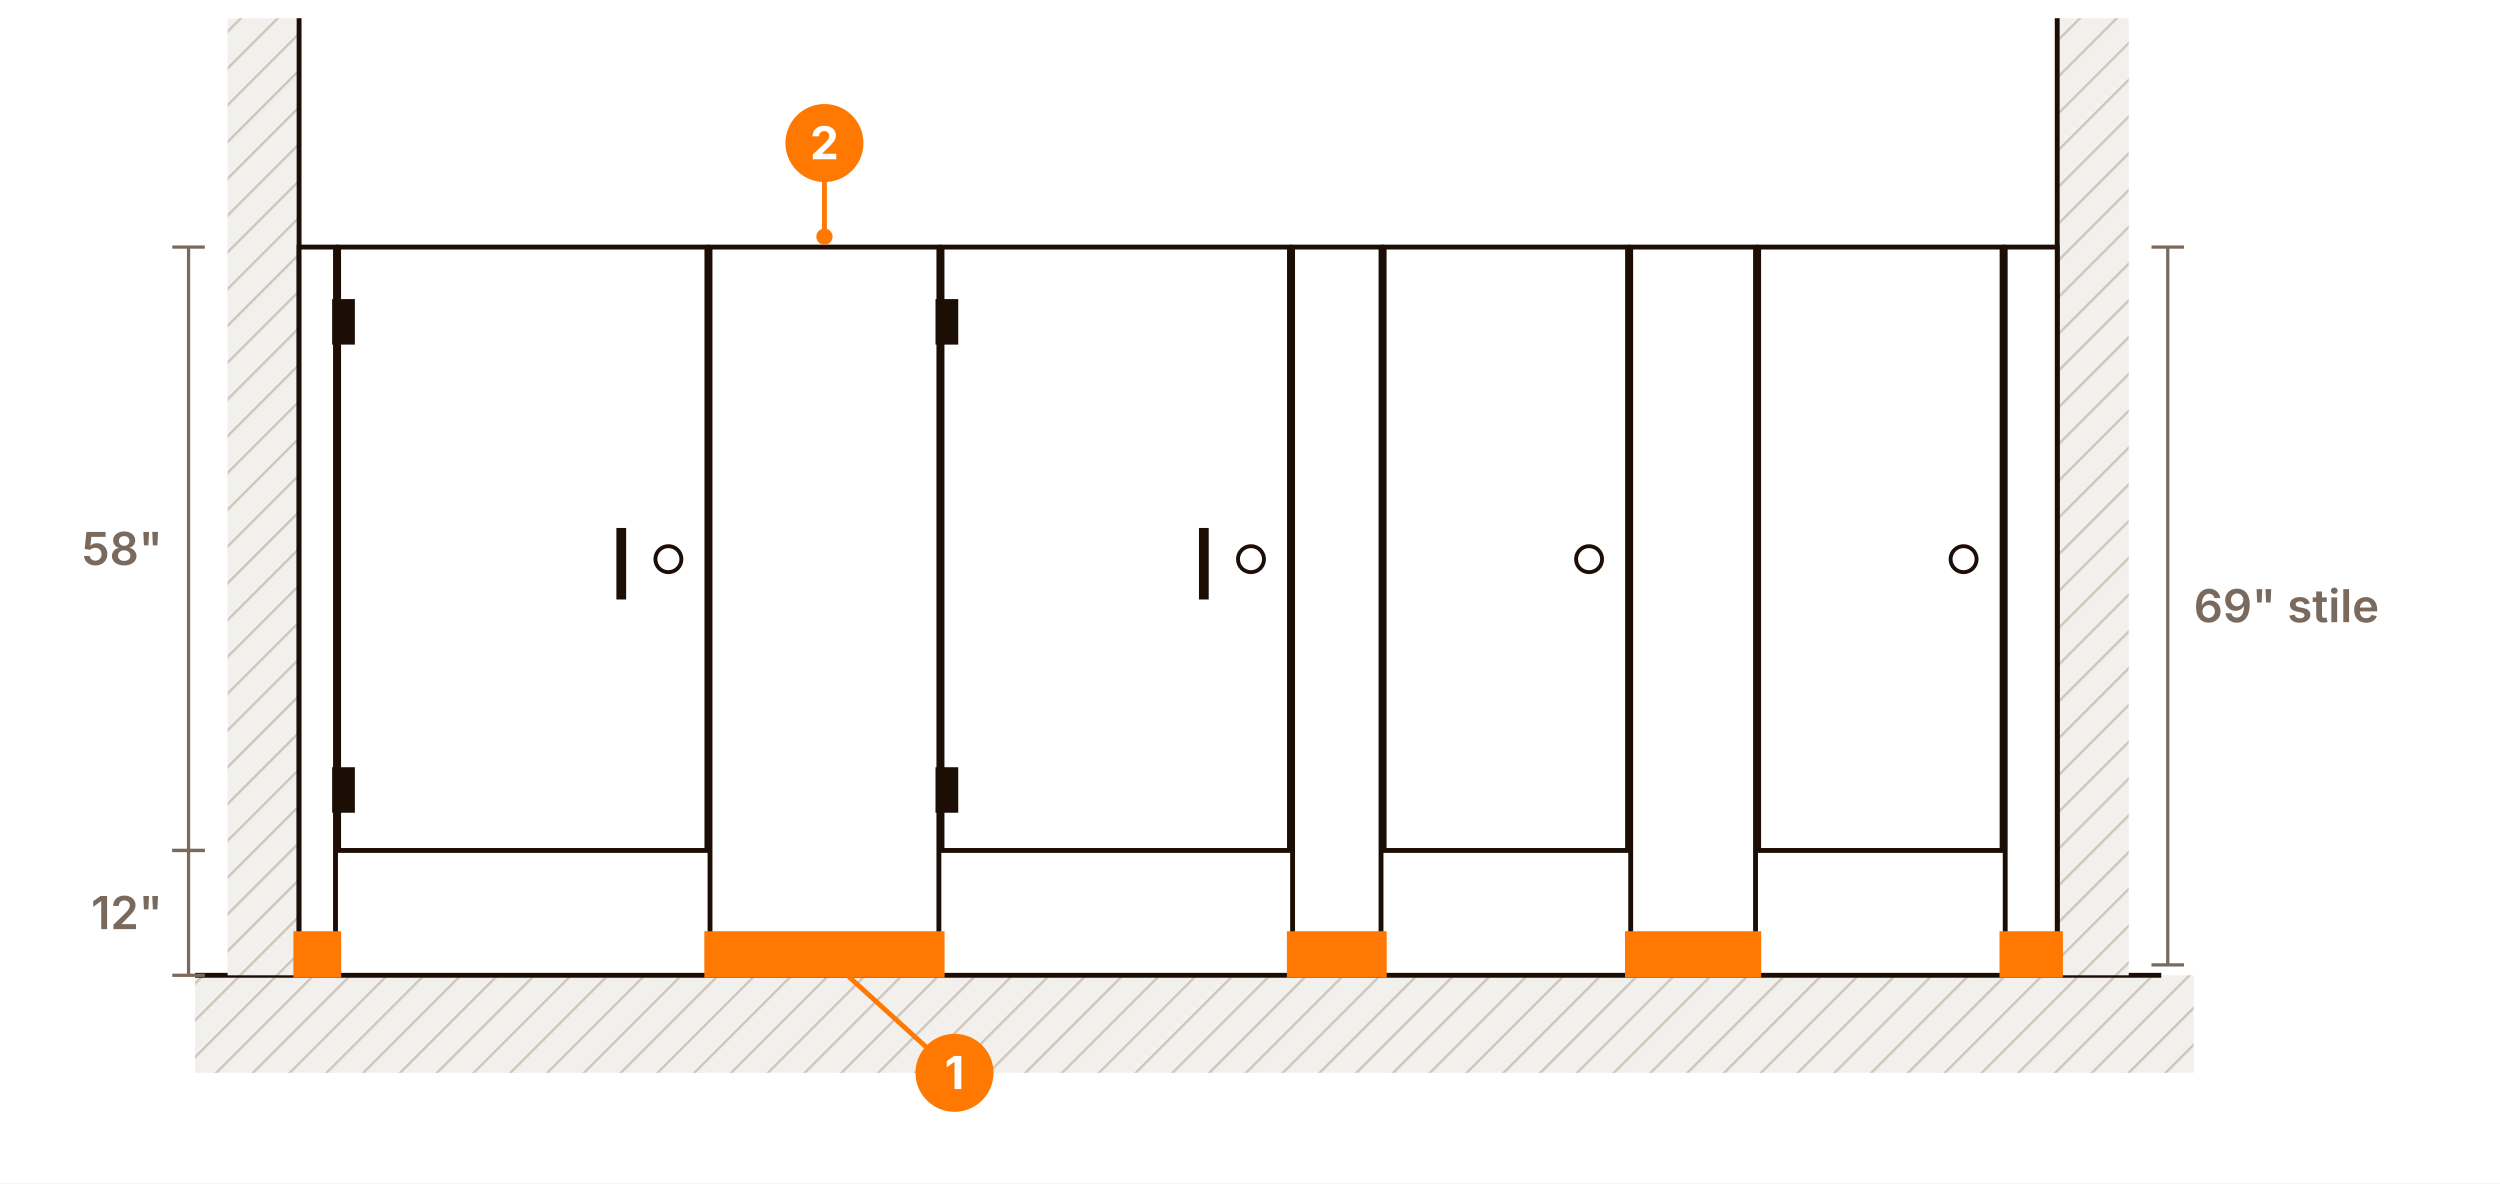
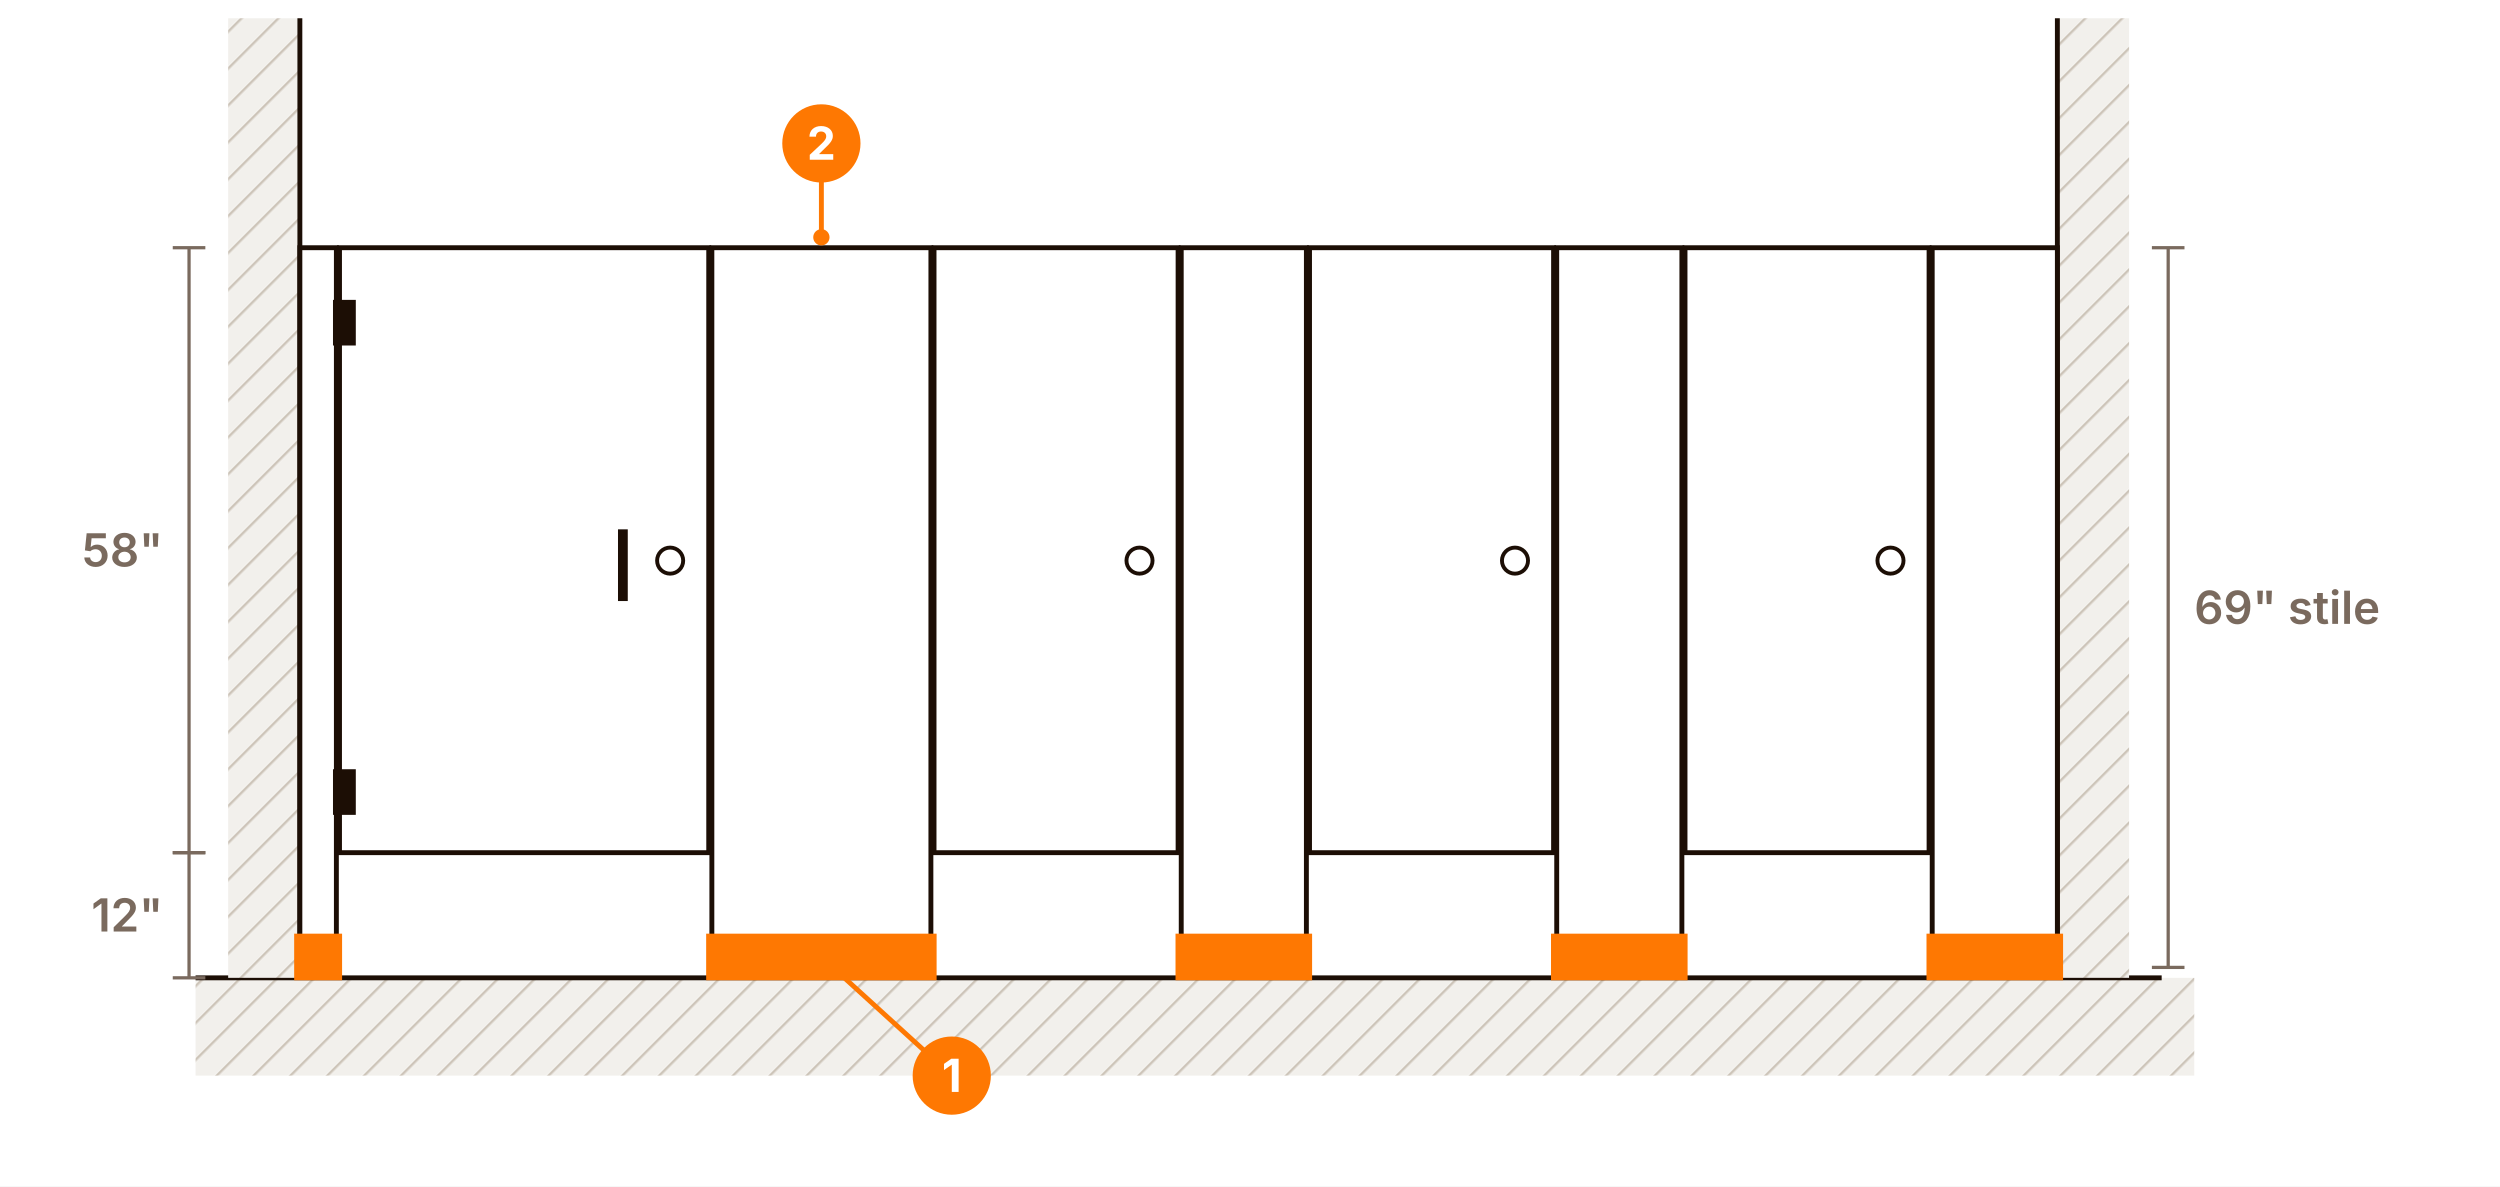
- <svg xmlns="http://www.w3.org/2000/svg" viewBox="0 0 769 364" width="769" height="364" role="img" aria-labelledby="t-mounting-floor-mounted-front d-mounting-floor-mounted-front" font-family="Inter, ui-sans-serif, system-ui, sans-serif">
+ <svg xmlns="http://www.w3.org/2000/svg" viewBox="0 0 767 364" width="767" height="364" role="img" aria-labelledby="t-mounting-floor-mounted-front d-mounting-floor-mounted-front" font-family="Inter, ui-sans-serif, system-ui, sans-serif">
  <defs>
    <pattern id="hatch-mounting-floor-mounted-front" width="8" height="8" patternUnits="userSpaceOnUse" patternTransform="rotate(45)">
      <rect width="8" height="8" fill="#f2f0ec" />
      <line x1="0" y1="0" x2="0" y2="8" stroke="#cfc7bc" stroke-width="1.5" />
    </pattern>
    <marker id="tick-mounting-floor-mounted-front" viewBox="0 0 10 10" refX="5" refY="5" markerWidth="8" markerHeight="8" orient="auto">
      <path d="M2 8 L8 2" stroke="#7a6a5e" stroke-width="1.5" />
    </marker>
  </defs>
-   <rect width="769" height="364" fill="#ffffff" />
-   <rect x="60" y="300" width="614.8" height="30" fill="url(#hatch-mounting-floor-mounted-front)" stroke="none" stroke-width="1.5" />
-   <line x1="60" y1="300" x2="664.8" y2="300" stroke="#1c0e05" stroke-width="1.5" />
+   <rect width="767" height="364" fill="#ffffff" />
+   <rect x="60" y="300" width="613.2" height="30" fill="url(#hatch-mounting-floor-mounted-front)" stroke="none" stroke-width="1.5" />
+   <line x1="60" y1="300" x2="663.2" y2="300" stroke="#1c0e05" stroke-width="1.5" />
  <rect x="70" y="5.6" width="22" height="294.4" fill="url(#hatch-mounting-floor-mounted-front)" stroke="none" stroke-width="1.5" />
  <line x1="92" y1="5.6" x2="92" y2="300" stroke="#1c0e05" stroke-width="1.5" />
-   <rect x="632.8" y="5.6" width="22" height="294.4" fill="url(#hatch-mounting-floor-mounted-front)" stroke="none" stroke-width="1.5" />
-   <line x1="632.8" y1="5.6" x2="632.8" y2="300" stroke="#1c0e05" stroke-width="1.5" />
+   <rect x="631.2" y="5.6" width="22" height="294.4" fill="url(#hatch-mounting-floor-mounted-front)" stroke="none" stroke-width="1.5" />
+   <line x1="631.2" y1="5.6" x2="631.2" y2="300" stroke="#1c0e05" stroke-width="1.5" />
  <rect x="92" y="76" width="11.2" height="220.8" fill="#ffffff" stroke="#1c0e05" stroke-width="1.5" />
  <rect x="104.16" y="76" width="113.28" height="185.6" fill="#ffffff" stroke="#1c0e05" stroke-width="1.5" />
  <rect x="102.16" y="92" width="7" height="14" fill="#1c0e05" stroke="none" stroke-width="1.5" />
  <rect x="102.16" y="236" width="7" height="14" fill="#1c0e05" stroke="none" stroke-width="1.5" />
  <rect x="189.6" y="162.4" width="3" height="22" fill="#1c0e05" stroke="none" stroke-width="1.5" />
  <circle cx="205.6" cy="172" r="4" fill="#fff" stroke="#1c0e05" stroke-width="1.2" />
-   <rect x="218.4" y="76" width="70.4" height="220.8" fill="#ffffff" stroke="#1c0e05" stroke-width="1.5" />
-   <rect x="289.76" y="76" width="106.88" height="185.6" fill="#ffffff" stroke="#1c0e05" stroke-width="1.5" />
-   <rect x="287.76" y="92" width="7" height="14" fill="#1c0e05" stroke="none" stroke-width="1.5" />
-   <rect x="287.76" y="236" width="7" height="14" fill="#1c0e05" stroke="none" stroke-width="1.5" />
-   <rect x="368.8" y="162.4" width="3" height="22" fill="#1c0e05" stroke="none" stroke-width="1.5" />
-   <circle cx="384.8" cy="172" r="4" fill="#fff" stroke="#1c0e05" stroke-width="1.2" />
-   <rect x="397.6" y="76" width="27.2" height="220.8" fill="#ffffff" stroke="#1c0e05" stroke-width="1.5" />
-   <rect x="425.76" y="76" width="74.88" height="185.6" fill="#ffffff" stroke="#1c0e05" stroke-width="1.5" />
-   <circle cx="488.8" cy="172" r="4" fill="#fff" stroke="#1c0e05" stroke-width="1.2" />
-   <rect x="501.6" y="76" width="38.4" height="220.8" fill="#ffffff" stroke="#1c0e05" stroke-width="1.5" />
-   <rect x="540.96" y="76" width="74.88" height="185.6" fill="#ffffff" stroke="#1c0e05" stroke-width="1.5" />
-   <circle cx="604" cy="172" r="4" fill="#fff" stroke="#1c0e05" stroke-width="1.2" />
-   <rect x="616.8" y="76" width="16" height="220.8" fill="#ffffff" stroke="#1c0e05" stroke-width="1.5" />
+   <rect x="218.4" y="76" width="67.2" height="220.8" fill="#ffffff" stroke="#1c0e05" stroke-width="1.5" />
+   <rect x="286.56" y="76" width="74.88" height="185.6" fill="#ffffff" stroke="#1c0e05" stroke-width="1.5" />
+   <circle cx="349.6" cy="172" r="4" fill="#fff" stroke="#1c0e05" stroke-width="1.2" />
+   <rect x="362.4" y="76" width="38.4" height="220.8" fill="#ffffff" stroke="#1c0e05" stroke-width="1.5" />
+   <rect x="401.76" y="76" width="74.88" height="185.6" fill="#ffffff" stroke="#1c0e05" stroke-width="1.5" />
+   <circle cx="464.8" cy="172" r="4" fill="#fff" stroke="#1c0e05" stroke-width="1.2" />
+   <rect x="477.6" y="76" width="38.4" height="220.8" fill="#ffffff" stroke="#1c0e05" stroke-width="1.5" />
+   <rect x="516.96" y="76" width="74.88" height="185.6" fill="#ffffff" stroke="#1c0e05" stroke-width="1.5" />
+   <circle cx="580" cy="172" r="4" fill="#fff" stroke="#1c0e05" stroke-width="1.2" />
+   <rect x="592.8" y="76" width="38.4" height="220.8" fill="#ffffff" stroke="#1c0e05" stroke-width="1.5" />
  <rect x="91" y="287.2" width="13.2" height="12.8" fill="#fe7802" stroke="#fe7802" stroke-width="1.5" />
-   <rect x="217.4" y="287.2" width="72.4" height="12.8" fill="#fe7802" stroke="#fe7802" stroke-width="1.5" />
-   <rect x="396.6" y="287.2" width="29.2" height="12.8" fill="#fe7802" stroke="#fe7802" stroke-width="1.5" />
-   <rect x="500.6" y="287.2" width="40.4" height="12.8" fill="#fe7802" stroke="#fe7802" stroke-width="1.5" />
-   <rect x="615.8" y="287.2" width="18" height="12.8" fill="#fe7802" stroke="#fe7802" stroke-width="1.5" />
-   <line x1="293.6" y1="330" x2="253.6" y2="293.6" stroke="#fe7802" stroke-width="1.5" />
-   <circle cx="253.6" cy="293.6" r="2.5" fill="#fe7802" />
-   <circle cx="293.6" cy="330" r="12" fill="#fe7802" />
-   <text x="293.6" y="335" font-size="14" font-weight="700" fill="#fff" text-anchor="middle">1</text>
-   <line x1="253.6" y1="44" x2="253.6" y2="72.8" stroke="#fe7802" stroke-width="1.5" />
-   <circle cx="253.6" cy="72.8" r="2.5" fill="#fe7802" />
-   <circle cx="253.6" cy="44" r="12" fill="#fe7802" />
-   <text x="253.6" y="49" font-size="14" font-weight="700" fill="#fff" text-anchor="middle">2</text>
+   <rect x="217.4" y="287.2" width="69.2" height="12.8" fill="#fe7802" stroke="#fe7802" stroke-width="1.5" />
+   <rect x="361.4" y="287.2" width="40.4" height="12.8" fill="#fe7802" stroke="#fe7802" stroke-width="1.5" />
+   <rect x="476.6" y="287.2" width="40.4" height="12.8" fill="#fe7802" stroke="#fe7802" stroke-width="1.5" />
+   <rect x="591.8" y="287.2" width="40.4" height="12.8" fill="#fe7802" stroke="#fe7802" stroke-width="1.5" />
+   <line x1="292" y1="330" x2="252" y2="293.6" stroke="#fe7802" stroke-width="1.5" />
+   <circle cx="252" cy="293.6" r="2.5" fill="#fe7802" />
+   <circle cx="292" cy="330" r="12" fill="#fe7802" />
+   <text x="292" y="335" font-size="14" font-weight="700" fill="#fff" text-anchor="middle">1</text>
+   <line x1="252" y1="44" x2="252" y2="72.8" stroke="#fe7802" stroke-width="1.5" />
+   <circle cx="252" cy="72.8" r="2.5" fill="#fe7802" />
+   <circle cx="252" cy="44" r="12" fill="#fe7802" />
+   <text x="252" y="49" font-size="14" font-weight="700" fill="#fff" text-anchor="middle">2</text>
  <line x1="58" y1="76" x2="58" y2="261.6" stroke="#7a6a5e" stroke-width="1" />
  <line x1="53" y1="76" x2="63" y2="76" stroke="#7a6a5e" stroke-width="1" />
  <line x1="53" y1="261.6" x2="63" y2="261.6" stroke="#7a6a5e" stroke-width="1" />
  <text x="50" y="173.8" font-size="14" font-weight="600" fill="#7a6a5e" text-anchor="end">58"</text>
  <line x1="58" y1="261.6" x2="58" y2="300" stroke="#7a6a5e" stroke-width="1" />
  <line x1="53" y1="261.6" x2="63" y2="261.6" stroke="#7a6a5e" stroke-width="1" />
  <line x1="53" y1="300" x2="63" y2="300" stroke="#7a6a5e" stroke-width="1" />
  <text x="50" y="285.8" font-size="14" font-weight="600" fill="#7a6a5e" text-anchor="end">12"</text>
-   <line x1="666.8" y1="76" x2="666.8" y2="296.8" stroke="#7a6a5e" stroke-width="1" />
-   <line x1="661.8" y1="76" x2="671.8" y2="76" stroke="#7a6a5e" stroke-width="1" />
-   <line x1="661.8" y1="296.8" x2="671.8" y2="296.8" stroke="#7a6a5e" stroke-width="1" />
-   <text x="674.8" y="191.4" font-size="14" font-weight="600" fill="#7a6a5e" text-anchor="start">69" stile</text>
+   <line x1="665.2" y1="76" x2="665.2" y2="296.8" stroke="#7a6a5e" stroke-width="1" />
+   <line x1="660.2" y1="76" x2="670.2" y2="76" stroke="#7a6a5e" stroke-width="1" />
+   <line x1="660.2" y1="296.8" x2="670.2" y2="296.8" stroke="#7a6a5e" stroke-width="1" />
+   <text x="673.2" y="191.4" font-size="14" font-weight="600" fill="#7a6a5e" text-anchor="start">69" stile</text>
</svg>
